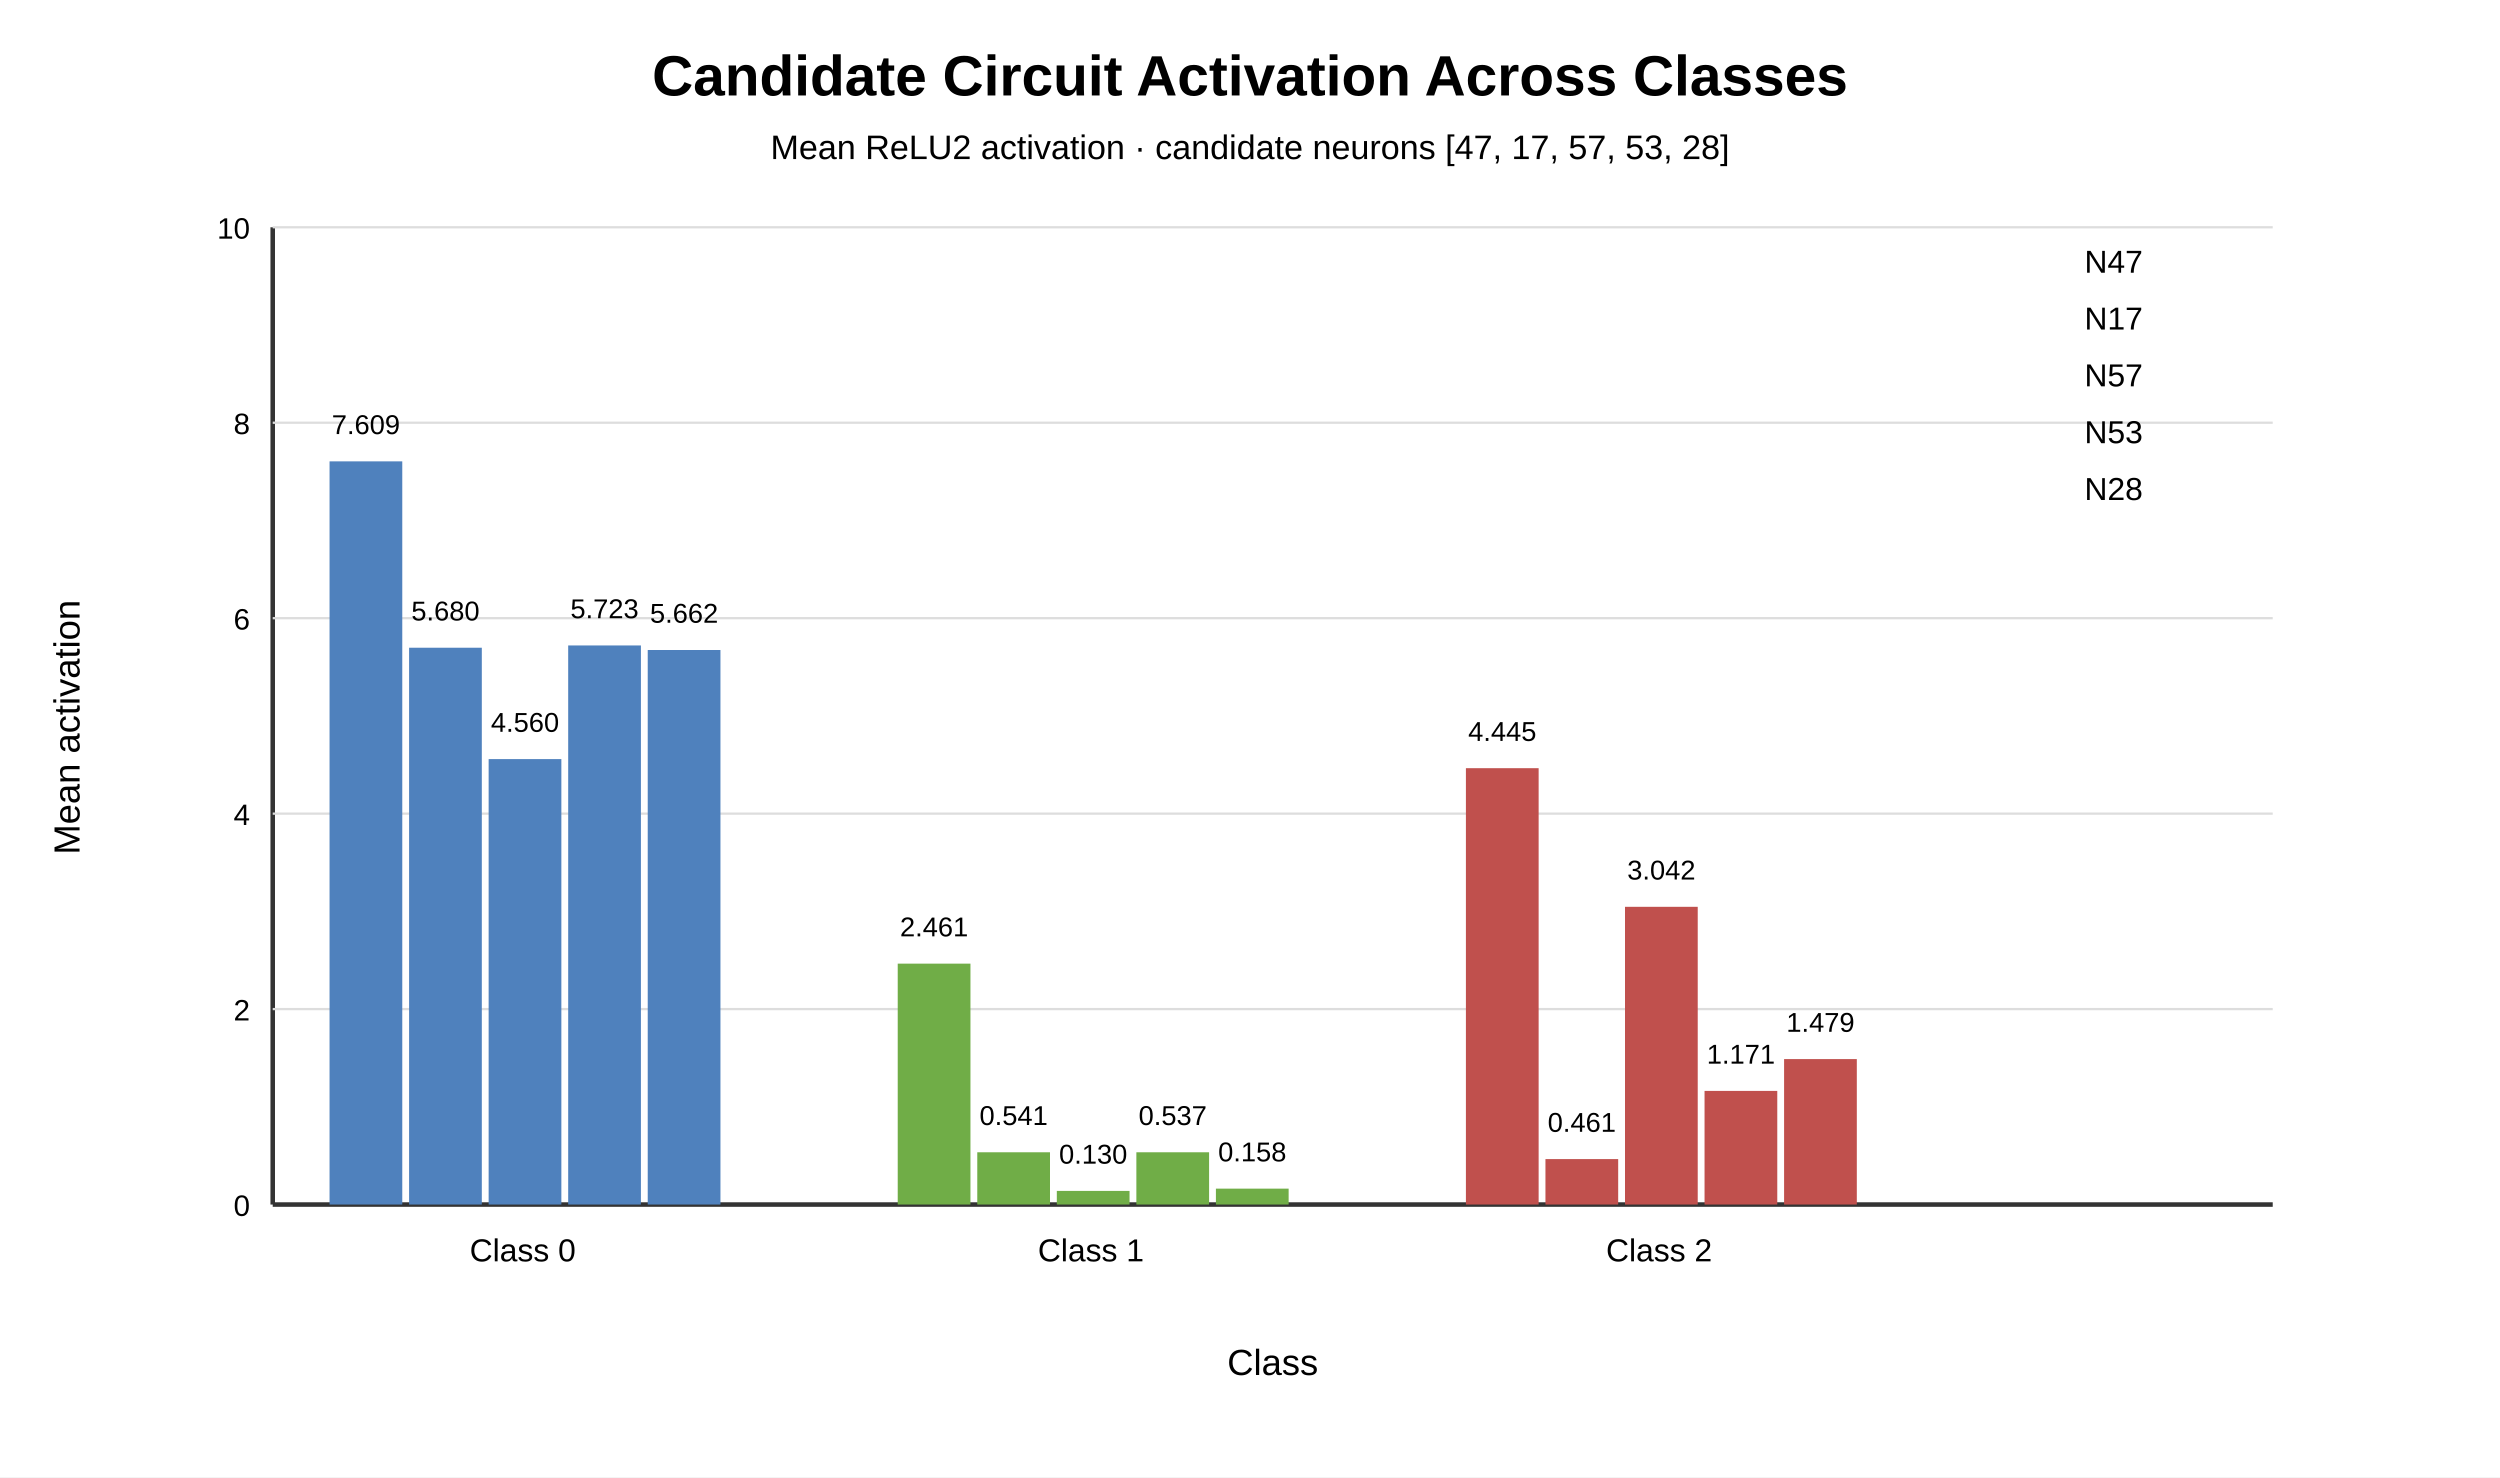
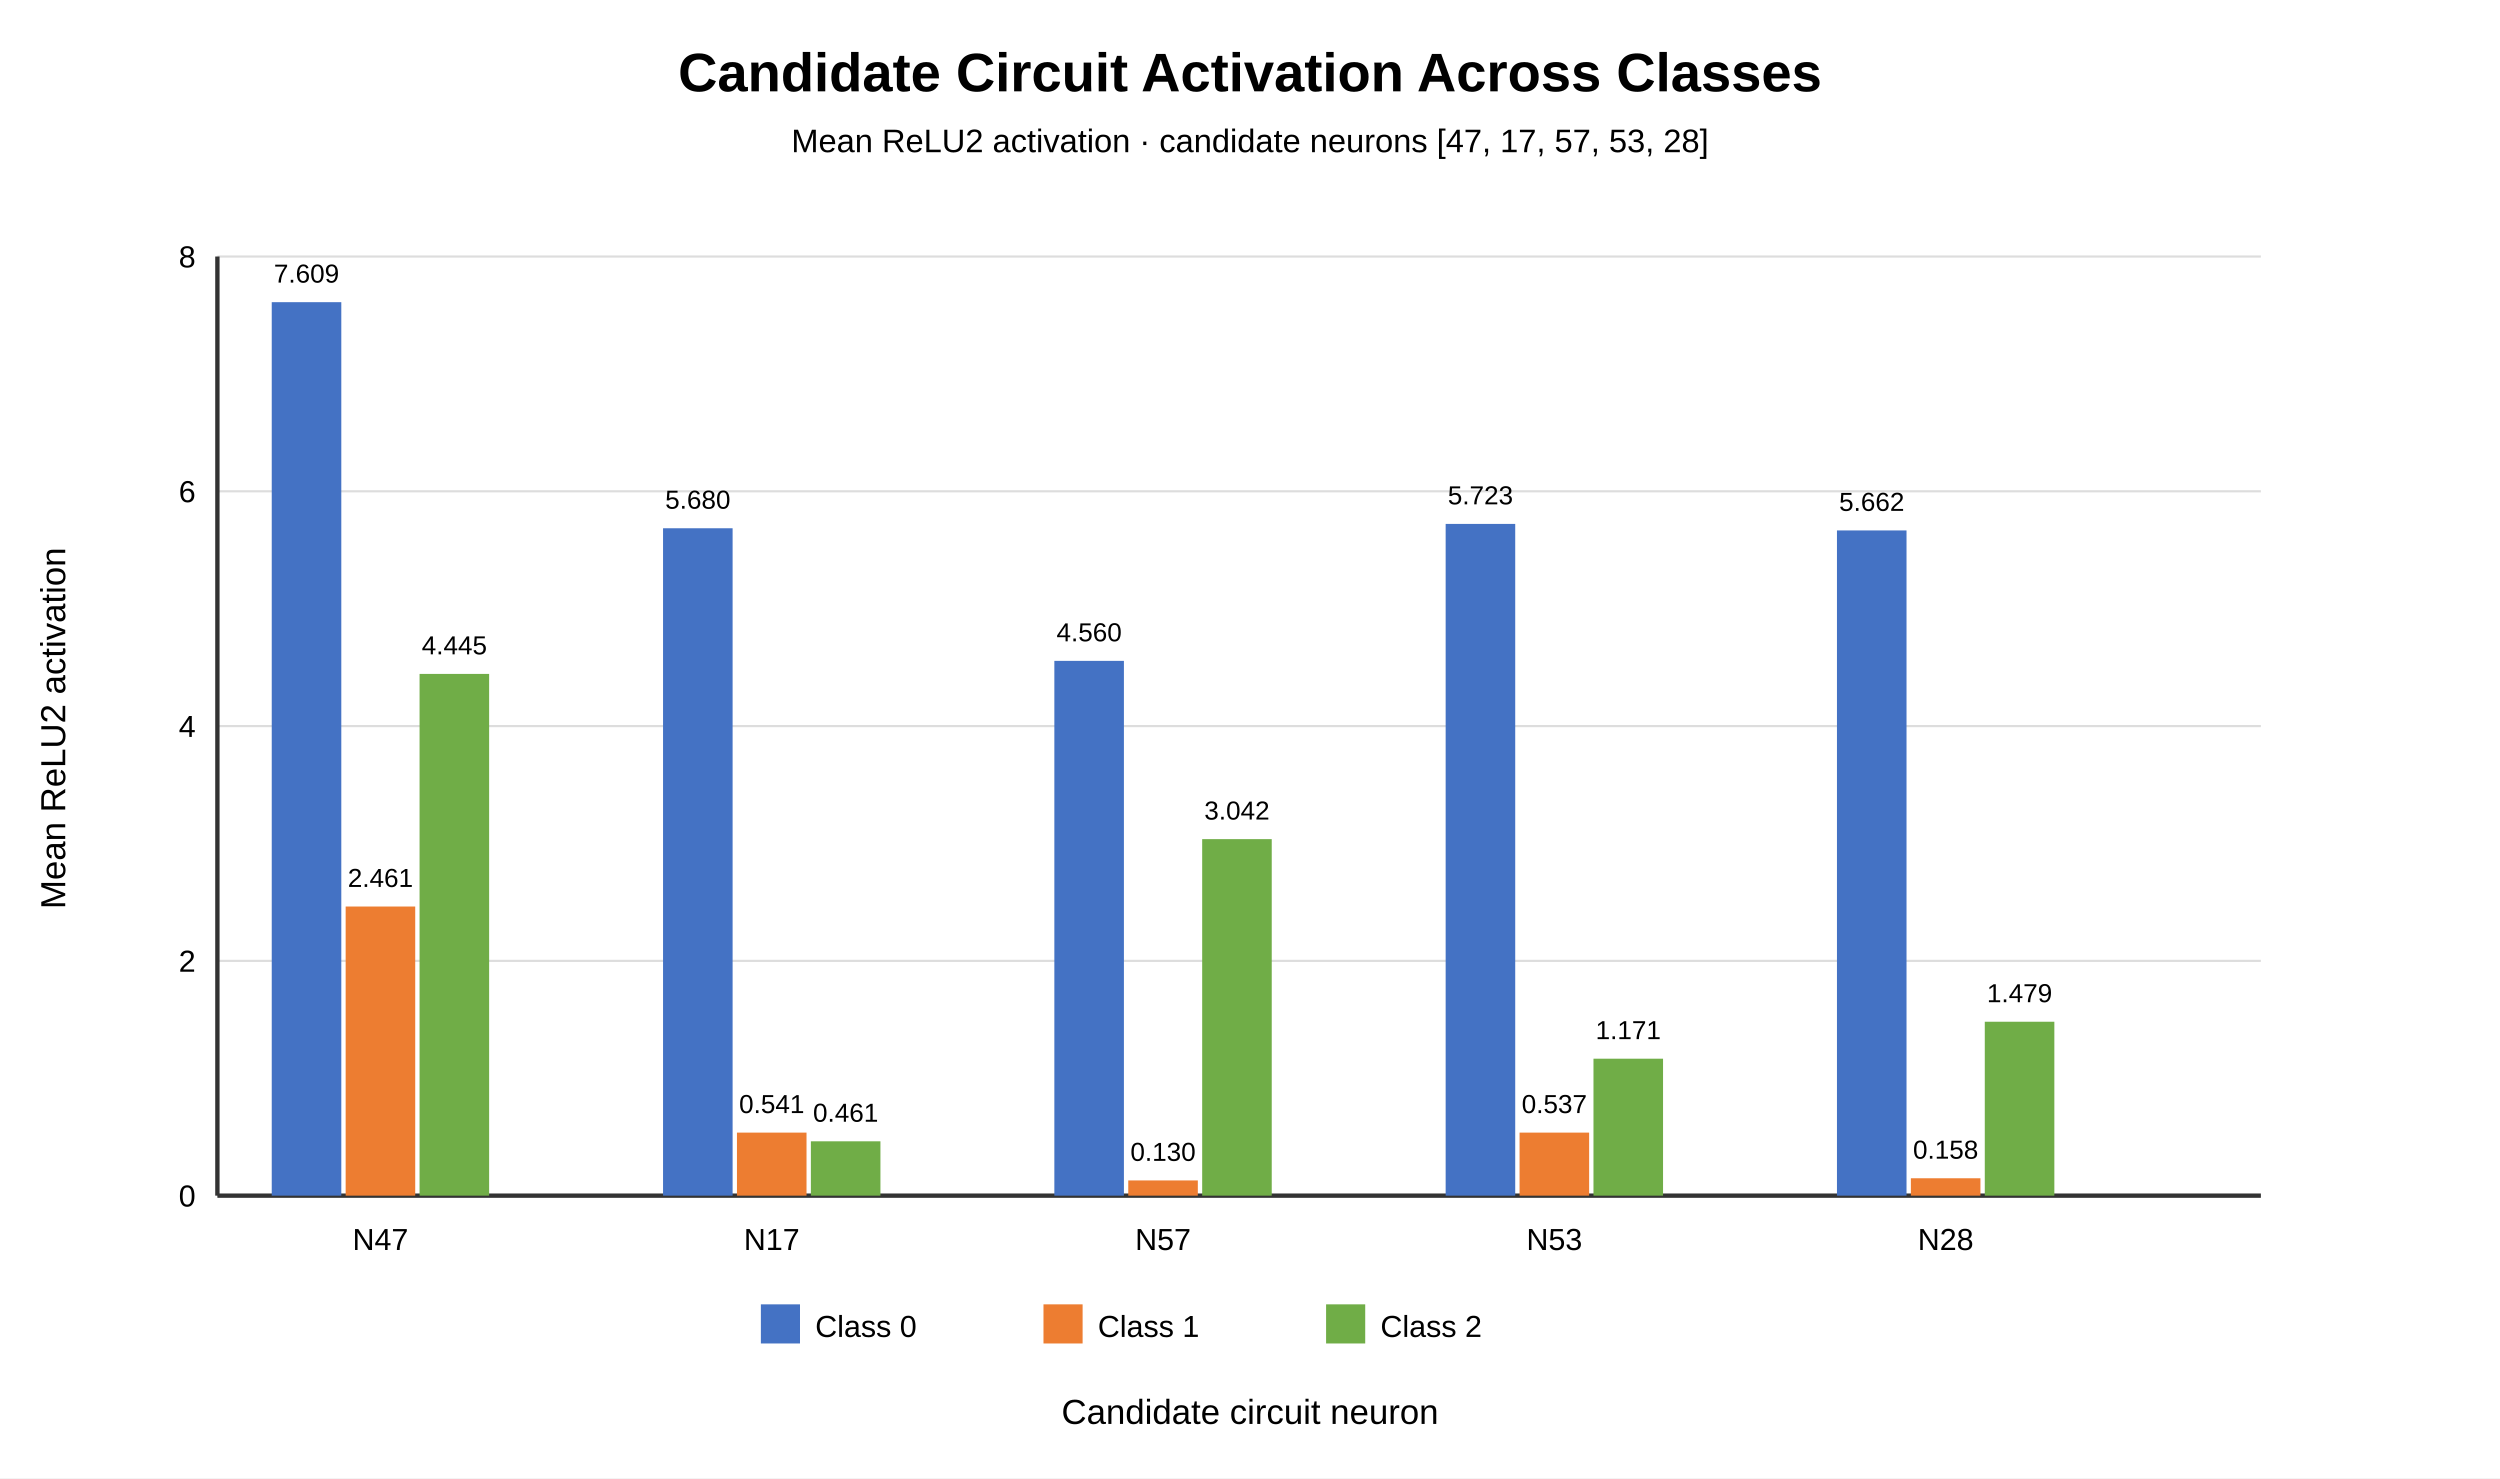
- <svg xmlns="http://www.w3.org/2000/svg" width="1100" height="650" viewBox="0 0 1100 650">
-   <rect width="1100" height="650" fill="white" />
-   <text x="550" y="42" text-anchor="middle" font-family="Arial" font-size="25" font-weight="bold">Candidate Circuit Activation Across Classes</text>
-   <text x="550" y="70" text-anchor="middle" font-family="Arial" font-size="15">Mean ReLU2 activation · candidate neurons [47, 17, 57, 53, 28]</text>
-   <line x1="120" y1="530" x2="1000" y2="530" stroke="#333" stroke-width="2" />
-   <line x1="120" y1="100" x2="120" y2="530" stroke="#333" stroke-width="2" />
-   <g stroke="#ddd">
-     <line x1="120" y1="444" x2="1000" y2="444" />
-     <line x1="120" y1="358" x2="1000" y2="358" />
-     <line x1="120" y1="272" x2="1000" y2="272" />
-     <line x1="120" y1="186" x2="1000" y2="186" />
-     <line x1="120" y1="100" x2="1000" y2="100" />
+ <svg xmlns="http://www.w3.org/2000/svg" width="1150" height="680" viewBox="0 0 1150 680">
+   <rect width="1150" height="680" fill="white" />
+   <text x="575" y="42" text-anchor="middle" font-family="Arial" font-size="25" font-weight="bold">Candidate Circuit Activation Across Classes</text>
+   <text x="575" y="70" text-anchor="middle" font-family="Arial" font-size="15">Mean ReLU2 activation · candidate neurons [47, 17, 57, 53, 28]</text>
+   <g stroke="#dddddd" stroke-width="1">
+     <line x1="100" y1="550" x2="1040" y2="550" />
+     <line x1="100" y1="442" x2="1040" y2="442" />
+     <line x1="100" y1="334" x2="1040" y2="334" />
+     <line x1="100" y1="226" x2="1040" y2="226" />
+     <line x1="100" y1="118" x2="1040" y2="118" />
  </g>
-   <g font-family="Arial" font-size="13" text-anchor="end">
-     <text x="110" y="535">0</text>
-     <text x="110" y="449">2</text>
-     <text x="110" y="363">4</text>
-     <text x="110" y="277">6</text>
-     <text x="110" y="191">8</text>
-     <text x="110" y="105">10</text>
+   <g font-family="Arial" font-size="14" text-anchor="end">
+     <text x="90" y="555">0</text>
+     <text x="90" y="447">2</text>
+     <text x="90" y="339">4</text>
+     <text x="90" y="231">6</text>
+     <text x="90" y="123">8</text>
  </g>
-   <g fill="#4f81bd">
-     <rect x="145" y="203" width="32" height="327" />
-     <rect x="180" y="285" width="32" height="245" />
-     <rect x="215" y="334" width="32" height="196" />
-     <rect x="250" y="284" width="32" height="246" />
-     <rect x="285" y="286" width="32" height="244" />
+   <line x1="100" y1="550" x2="1040" y2="550" stroke="#333" stroke-width="2" />
+   <line x1="100" y1="118" x2="100" y2="550" stroke="#333" stroke-width="2" />
+   <g fill="#4472C4">
+     <rect x="125" y="139" width="32" height="411" />
+     <rect x="305" y="243" width="32" height="307" />
+     <rect x="485" y="304" width="32" height="246" />
+     <rect x="665" y="241" width="32" height="309" />
+     <rect x="845" y="244" width="32" height="306" />
  </g>
-   <g fill="#70ad47">
-     <rect x="395" y="424" width="32" height="106" />
-     <rect x="430" y="507" width="32" height="23" />
-     <rect x="465" y="524" width="32" height="6" />
-     <rect x="500" y="507" width="32" height="23" />
-     <rect x="535" y="523" width="32" height="7" />
+   <g fill="#ED7D31">
+     <rect x="159" y="417" width="32" height="133" />
+     <rect x="339" y="521" width="32" height="29" />
+     <rect x="519" y="543" width="32" height="7" />
+     <rect x="699" y="521" width="32" height="29" />
+     <rect x="879" y="542" width="32" height="8" />
  </g>
-   <g fill="#c0504d">
-     <rect x="645" y="338" width="32" height="192" />
-     <rect x="680" y="510" width="32" height="20" />
-     <rect x="715" y="399" width="32" height="131" />
-     <rect x="750" y="480" width="32" height="50" />
-     <rect x="785" y="466" width="32" height="64" />
+   <g fill="#70AD47">
+     <rect x="193" y="310" width="32" height="240" />
+     <rect x="373" y="525" width="32" height="25" />
+     <rect x="553" y="386" width="32" height="164" />
+     <rect x="733" y="487" width="32" height="63" />
+     <rect x="913" y="470" width="32" height="80" />
  </g>
  <g font-family="Arial" font-size="12" text-anchor="middle">
-     <text x="161" y="191">7.609</text>
-     <text x="196" y="273">5.680</text>
-     <text x="231" y="322">4.560</text>
-     <text x="266" y="272">5.723</text>
-     <text x="301" y="274">5.662</text>
-     <text x="411" y="412">2.461</text>
-     <text x="446" y="495">0.541</text>
-     <text x="481" y="512">0.130</text>
-     <text x="516" y="495">0.537</text>
-     <text x="551" y="511">0.158</text>
-     <text x="661" y="326">4.445</text>
-     <text x="696" y="498">0.461</text>
-     <text x="731" y="387">3.042</text>
-     <text x="766" y="468">1.171</text>
-     <text x="801" y="454">1.479</text>
+     <text x="141" y="130">7.609</text>
+     <text x="321" y="234">5.680</text>
+     <text x="501" y="295">4.560</text>
+     <text x="681" y="232">5.723</text>
+     <text x="861" y="235">5.662</text>
+     <text x="175" y="408">2.461</text>
+     <text x="355" y="512">0.541</text>
+     <text x="535" y="534">0.130</text>
+     <text x="715" y="512">0.537</text>
+     <text x="895" y="533">0.158</text>
+     <text x="209" y="301">4.445</text>
+     <text x="389" y="516">0.461</text>
+     <text x="569" y="377">3.042</text>
+     <text x="749" y="478">1.171</text>
+     <text x="929" y="461">1.479</text>
  </g>
  <g font-family="Arial" font-size="14" text-anchor="middle">
-     <text x="230" y="555">Class 0</text>
-     <text x="480" y="555">Class 1</text>
-     <text x="730" y="555">Class 2</text>
-     <text x="930" y="120">N47</text>
-     <text x="930" y="145">N17</text>
-     <text x="930" y="170">N57</text>
-     <text x="930" y="195">N53</text>
-     <text x="930" y="220">N28</text>
+     <text x="175" y="575">N47</text>
+     <text x="355" y="575">N17</text>
+     <text x="535" y="575">N57</text>
+     <text x="715" y="575">N53</text>
+     <text x="895" y="575">N28</text>
  </g>
-   <text x="560" y="605" text-anchor="middle" font-family="Arial" font-size="16">Class</text>
-   <text x="35" y="320" transform="rotate(-90 35 320)" text-anchor="middle" font-family="Arial" font-size="16">Mean activation</text>
+   <g font-family="Arial" font-size="14">
+     <rect x="350" y="600" width="18" height="18" fill="#4472C4" />
+     <text x="375" y="615">Class 0</text>
+     <rect x="480" y="600" width="18" height="18" fill="#ED7D31" />
+     <text x="505" y="615">Class 1</text>
+     <rect x="610" y="600" width="18" height="18" fill="#70AD47" />
+     <text x="635" y="615">Class 2</text>
+   </g>
+   <text x="575" y="655" text-anchor="middle" font-family="Arial" font-size="16">Candidate circuit neuron</text>
+   <text x="30" y="335" transform="rotate(-90 30 335)" text-anchor="middle" font-family="Arial" font-size="16">Mean ReLU2 activation</text>
</svg>
